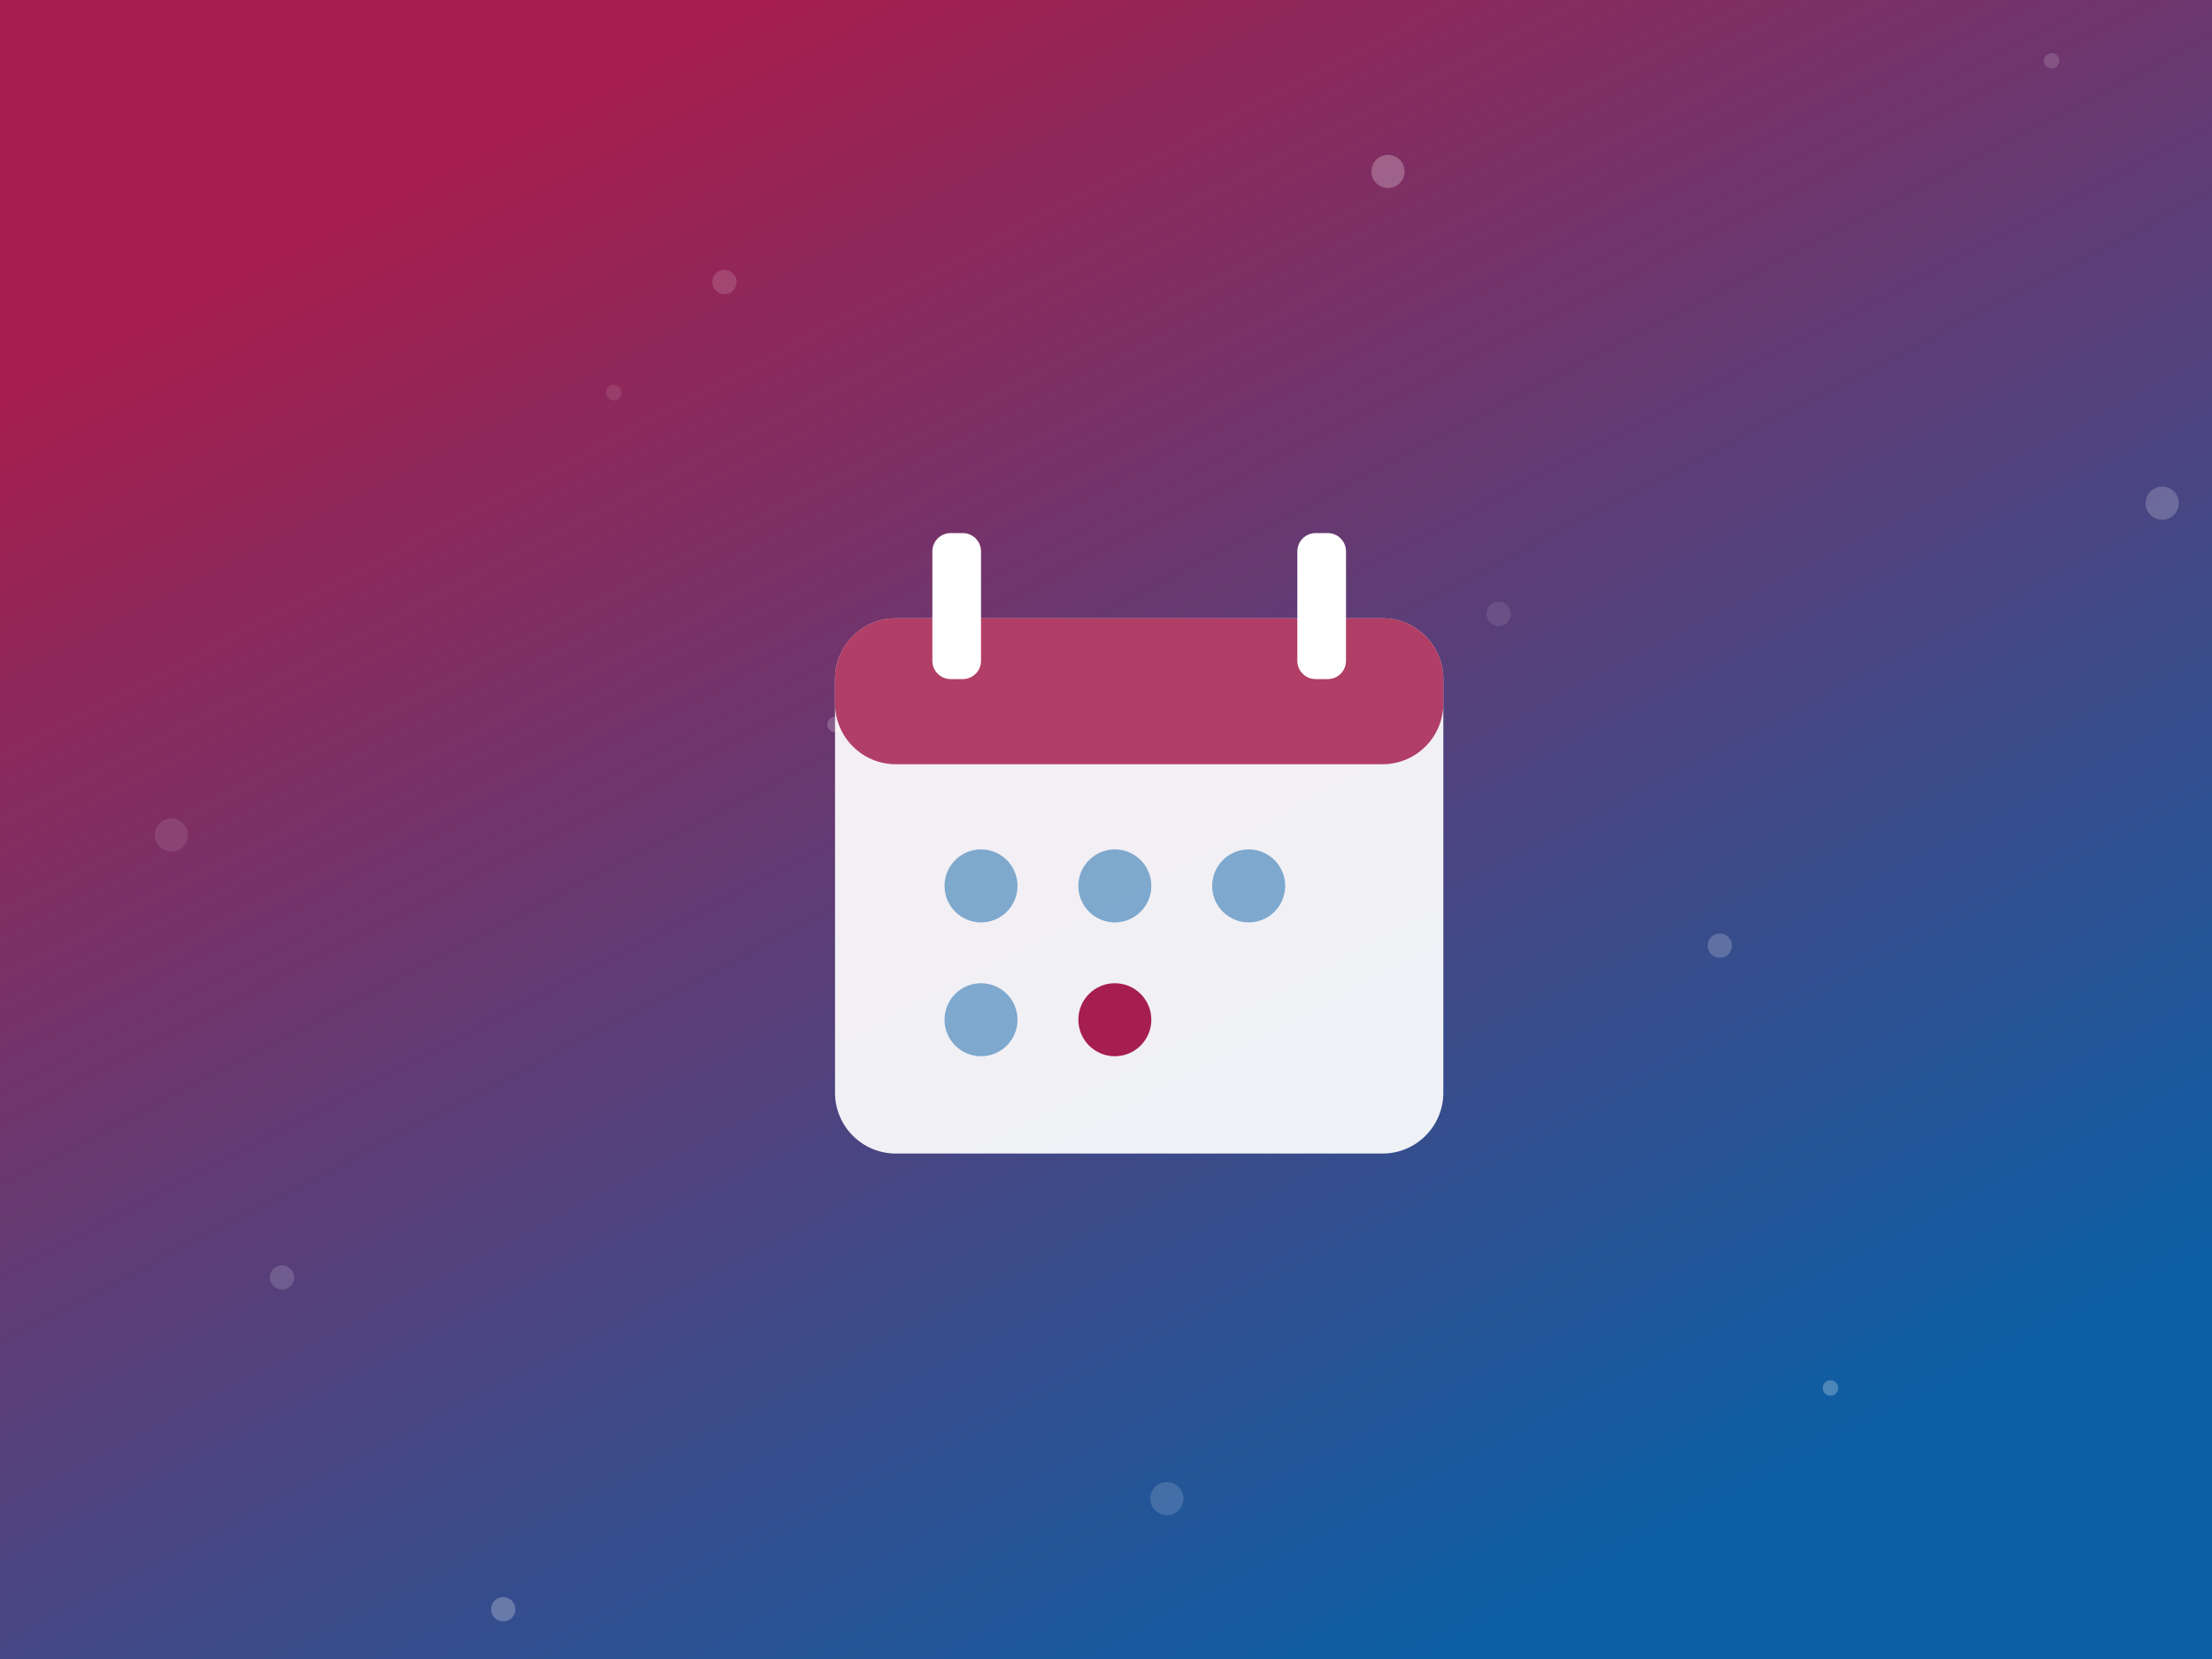
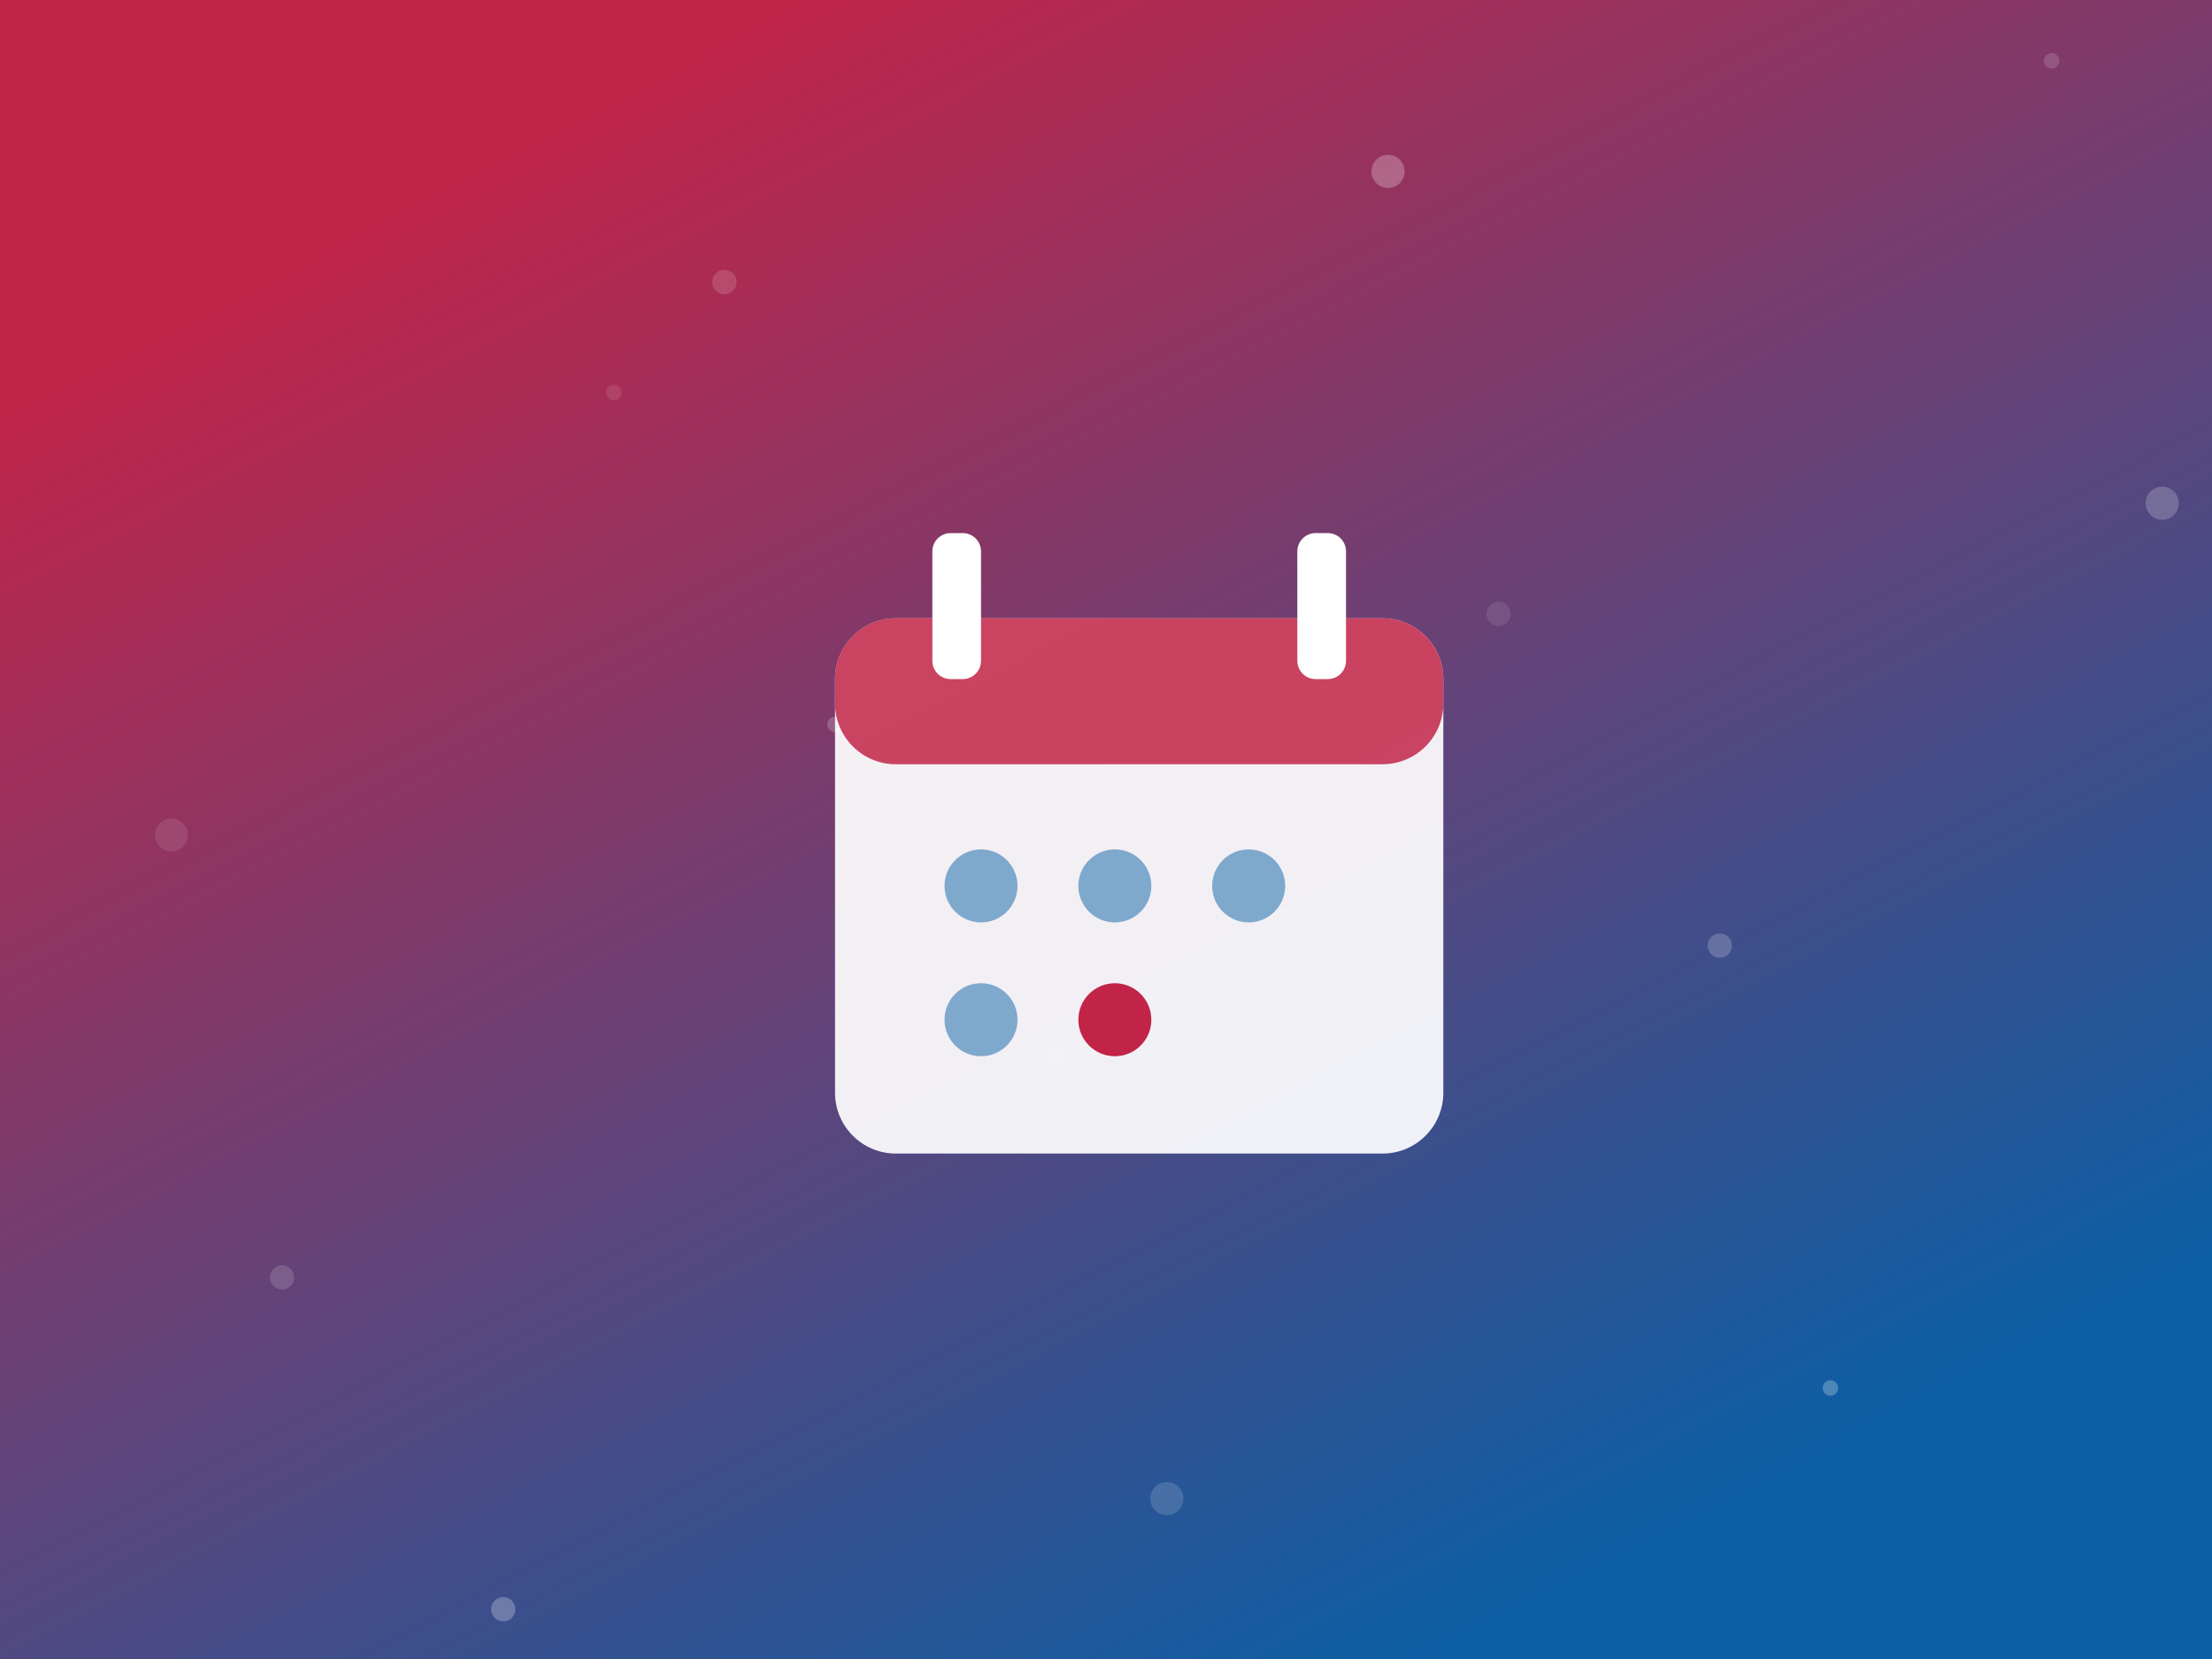
<svg xmlns="http://www.w3.org/2000/svg" viewBox="0 0 400 300" width="400" height="300">
  <defs>
    <linearGradient id="g_illus-event" x1="21.321%" y1="9.042%" x2="78.679%" y2="90.958%">
-       <stop offset="0%" stop-color="#A61E4D" />
+       <stop offset="0%" stop-color="#C22448" />
      <stop offset="100%" stop-color="#0B5FA5" />
    </linearGradient>
  </defs>
  <rect width="400" height="300" fill="url(#g_illus-event)" />
  <circle cx="111" cy="71" r="1.4" fill="#FFFFFF" opacity="0.10" />
  <circle cx="51" cy="231" r="2.2" fill="#FFFFFF" opacity="0.15" />
  <circle cx="391" cy="91" r="3.0" fill="#FFFFFF" opacity="0.20" />
  <circle cx="331" cy="251" r="1.4" fill="#FFFFFF" opacity="0.25" />
  <circle cx="271" cy="111" r="2.2" fill="#FFFFFF" opacity="0.10" />
  <circle cx="211" cy="271" r="3.0" fill="#FFFFFF" opacity="0.15" />
  <circle cx="151" cy="131" r="1.4" fill="#FFFFFF" opacity="0.20" />
  <circle cx="91" cy="291" r="2.2" fill="#FFFFFF" opacity="0.25" />
  <circle cx="31" cy="151" r="3.0" fill="#FFFFFF" opacity="0.10" />
  <circle cx="371" cy="11" r="1.4" fill="#FFFFFF" opacity="0.15" />
  <circle cx="311" cy="171" r="2.2" fill="#FFFFFF" opacity="0.20" />
  <circle cx="251" cy="31" r="3.0" fill="#FFFFFF" opacity="0.25" />
  <circle cx="191" cy="191" r="1.4" fill="#FFFFFF" opacity="0.10" />
  <circle cx="131" cy="51" r="2.2" fill="#FFFFFF" opacity="0.15" />
  <g transform="translate(140.0,92.0) scale(1.1)">
    <rect x="10" y="18" width="100" height="88" rx="10" fill="#FFFFFF" opacity="0.92" />
-     <rect x="10" y="18" width="100" height="24" rx="10" fill="#A61E4D" opacity="0.85" />
+     <rect x="10" y="18" width="100" height="24" rx="10" fill="#C22448" opacity="0.85" />
    <rect x="26" y="4" width="8" height="24" rx="3" fill="#FFFFFF" />
    <rect x="86" y="4" width="8" height="24" rx="3" fill="#FFFFFF" />
    <circle cx="34" cy="62" r="6" fill="#0B5FA5" opacity="0.5" />
    <circle cx="56" cy="62" r="6" fill="#0B5FA5" opacity="0.5" />
    <circle cx="78" cy="62" r="6" fill="#0B5FA5" opacity="0.5" />
    <circle cx="34" cy="84" r="6" fill="#0B5FA5" opacity="0.5" />
-     <circle cx="56" cy="84" r="6" fill="#A61E4D" />
+     <circle cx="56" cy="84" r="6" fill="#C22448" />
  </g>
</svg>
